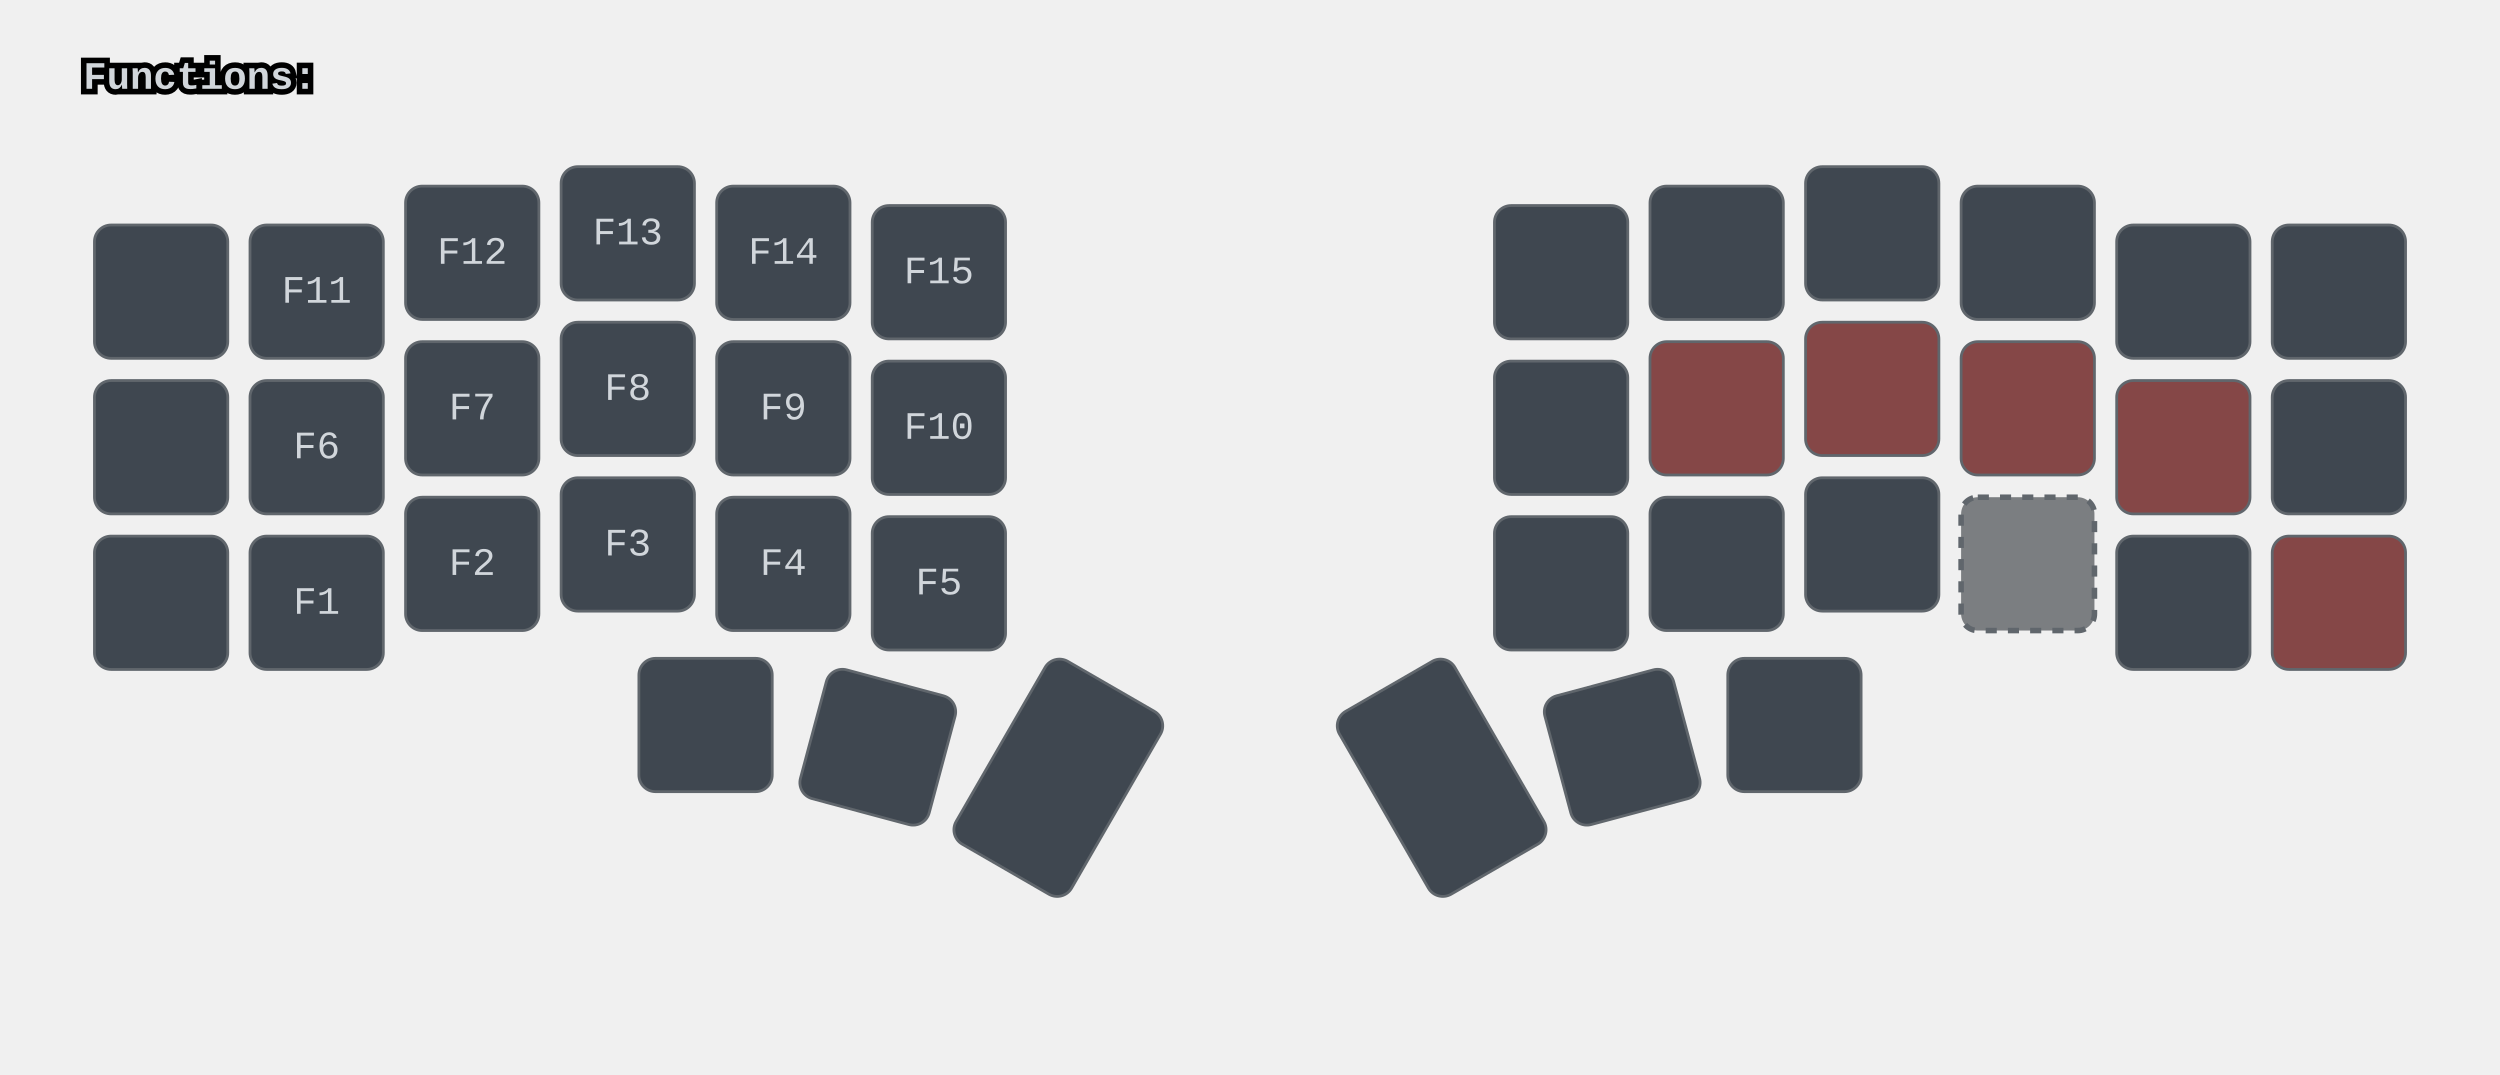
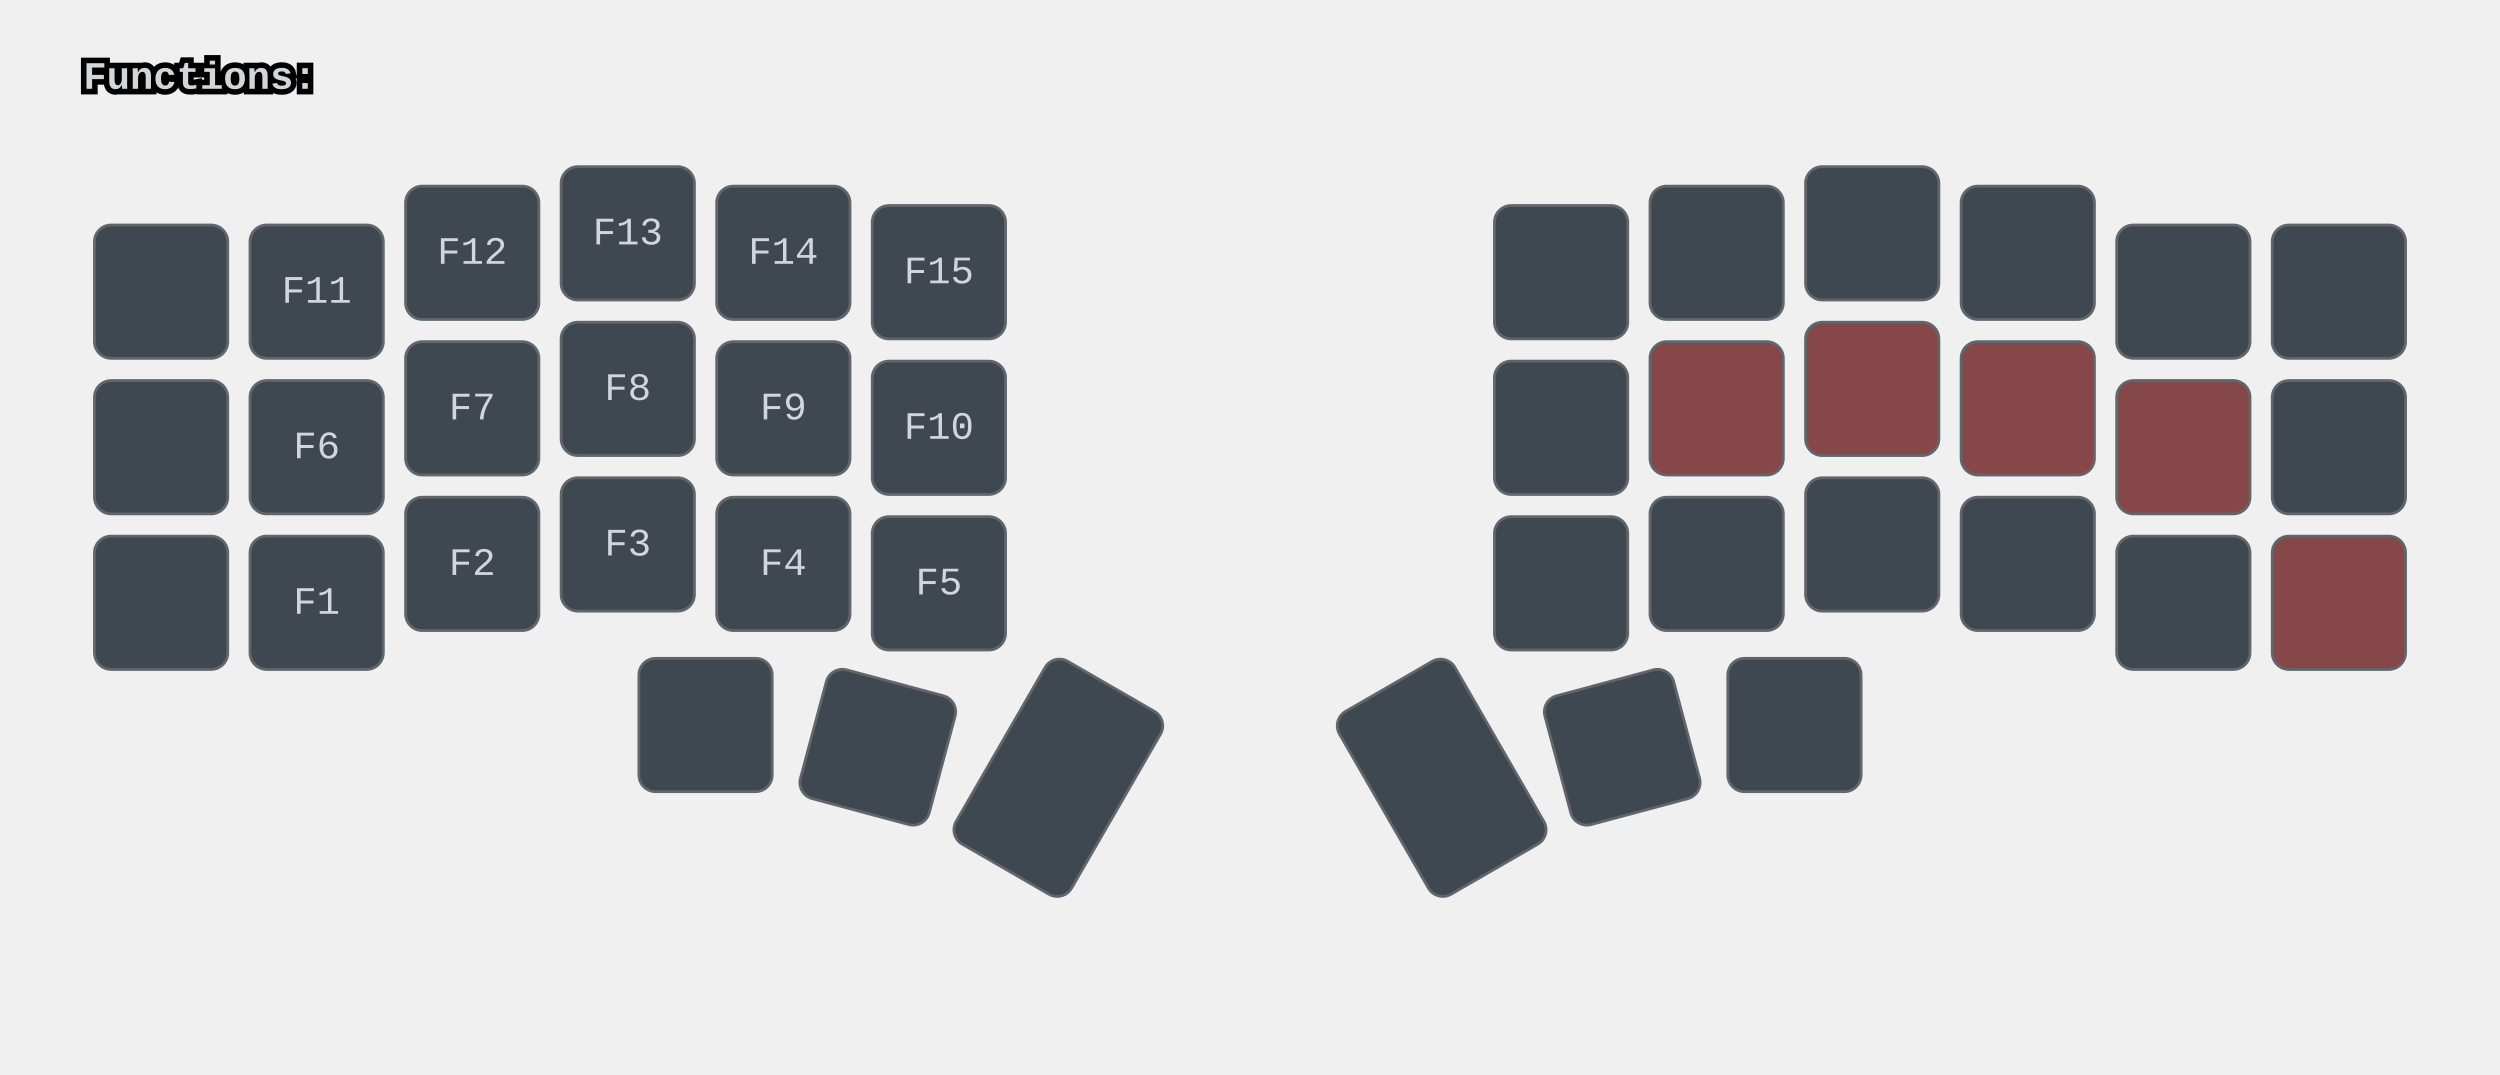
<svg xmlns="http://www.w3.org/2000/svg" xmlns:xlink="http://www.w3.org/1999/xlink" width="900" height="387" viewBox="0 0 900 387" class="keymap">
  <defs>/* start glyphs */
<svg id="mdi:apple-keyboard-caps">
      <svg id="mdi-apple-keyboard-caps" viewBox="0 0 24 24">
        <path d="M15,14V8H17.17L12,2.83L6.83,8H9V14H15M12,0L22,10H17V16H7V10H2L12,0M7,18H17V24H7V18M15,20H9V22H15V20Z" />
      </svg>
    </svg>
    <svg id="mdi:apple-keyboard-command">
      <svg id="mdi-apple-keyboard-command" viewBox="0 0 24 24">
        <path d="M6,2A4,4 0 0,1 10,6V8H14V6A4,4 0 0,1 18,2A4,4 0 0,1 22,6A4,4 0 0,1 18,10H16V14H18A4,4 0 0,1 22,18A4,4 0 0,1 18,22A4,4 0 0,1 14,18V16H10V18A4,4 0 0,1 6,22A4,4 0 0,1 2,18A4,4 0 0,1 6,14H8V10H6A4,4 0 0,1 2,6A4,4 0 0,1 6,2M16,18A2,2 0 0,0 18,20A2,2 0 0,0 20,18A2,2 0 0,0 18,16H16V18M14,10H10V14H14V10M6,16A2,2 0 0,0 4,18A2,2 0 0,0 6,20A2,2 0 0,0 8,18V16H6M8,6A2,2 0 0,0 6,4A2,2 0 0,0 4,6A2,2 0 0,0 6,8H8V6M18,8A2,2 0 0,0 20,6A2,2 0 0,0 18,4A2,2 0 0,0 16,6V8H18Z" />
      </svg>
    </svg>
    <svg id="mdi:apple-keyboard-control">
      <svg id="mdi-apple-keyboard-control" viewBox="0 0 24 24">
        <path d="M19.78,11.78L18.36,13.19L12,6.83L5.64,13.19L4.22,11.78L12,4L19.78,11.78Z" />
      </svg>
    </svg>
    <svg id="mdi:apple-keyboard-option">
      <svg id="mdi-apple-keyboard-option" viewBox="0 0 24 24">
        <path d="M3,4H9.11L16.15,18H21V20H14.88L7.84,6H3V4M14,4H21V6H14V4Z" />
      </svg>
    </svg>
    <svg id="mdi:apple-keyboard-shift">
      <svg id="mdi-apple-keyboard-shift" viewBox="0 0 24 24">
        <path d="M15,18V12H17.17L12,6.83L6.83,12H9V18H15M12,4L22,14H17V20H7V14H2L12,4Z" />
      </svg>
    </svg>
    <svg id="mdi:backspace">
      <svg id="mdi-backspace" viewBox="0 0 24 24">
        <path d="M22,3H7C6.31,3 5.77,3.35 5.41,3.88L0,12L5.41,20.11C5.77,20.64 6.31,21 7,21H22A2,2 0 0,0 24,19V5A2,2 0 0,0 22,3M19,15.59L17.59,17L14,13.41L10.41,17L9,15.59L12.59,12L9,8.41L10.41,7L14,10.59L17.59,7L19,8.41L15.41,12" />
      </svg>
    </svg>
    <svg id="mdi:backspace-reverse">
      <svg id="mdi-backspace-reverse" viewBox="0 0 24 24">
        <path d="M2,21H17C17.7,21 18.2,20.6 18.6,20.1L24,12L18.6,3.9C18.2,3.4 17.7,3 17,3H2A2,2 0 0,0 0,5V19A2,2 0 0,0 2,21M5,8.4L6.4,7L10,10.6L13.6,7L15,8.4L11.4,12L15,15.6L13.6,17L10,13.4L6.4,17L5,15.6L8.6,12" />
      </svg>
    </svg>
    <svg id="mdi:bluetooth-connect">
      <svg id="mdi-bluetooth-connect" viewBox="0 0 24 24">
        <path d="M19,10L17,12L19,14L21,12M14.88,16.29L13,18.17V14.41M13,5.83L14.88,7.71L13,9.58M17.71,7.71L12,2H11V9.58L6.41,5L5,6.41L10.59,12L5,17.58L6.41,19L11,14.41V22H12L17.71,16.29L13.41,12M7,12L5,10L3,12L5,14L7,12Z" />
      </svg>
    </svg>
    <svg id="mdi:bluetooth-off">
      <svg id="mdi-bluetooth-off" viewBox="0 0 24 24">
        <path d="M13,5.83L14.88,7.71L13.28,9.31L14.69,10.72L17.71,7.7L12,2H11V7.03L13,9.03M5.41,4L4,5.41L10.59,12L5,17.59L6.41,19L11,14.41V22H12L16.29,17.71L18.59,20L20,18.59M13,18.17V14.41L14.88,16.29" />
      </svg>
    </svg>
    <svg id="mdi:brightness-5">
      <svg id="mdi-brightness-5" viewBox="0 0 24 24">
        <path d="M12,18A6,6 0 0,1 6,12A6,6 0 0,1 12,6A6,6 0 0,1 18,12A6,6 0 0,1 12,18M20,15.31L23.31,12L20,8.69V4H15.31L12,0.69L8.69,4H4V8.69L0.69,12L4,15.31V20H8.69L12,23.31L15.31,20H20V15.31Z" />
      </svg>
    </svg>
    <svg id="mdi:brightness-7">
      <svg id="mdi-brightness-7" viewBox="0 0 24 24">
        <path d="M12,8A4,4 0 0,0 8,12A4,4 0 0,0 12,16A4,4 0 0,0 16,12A4,4 0 0,0 12,8M12,18A6,6 0 0,1 6,12A6,6 0 0,1 12,6A6,6 0 0,1 18,12A6,6 0 0,1 12,18M20,8.69V4H15.31L12,0.69L8.69,4H4V8.69L0.69,12L4,15.31V20H8.69L12,23.31L15.31,20H20V15.31L23.31,12L20,8.69Z" />
      </svg>
    </svg>
    <svg id="mdi:code-block-tags">
      <svg id="mdi-code-block-tags" viewBox="0 0 24 24">
        <path d="M5.59 3.41L7 4.82L3.82 8L7 11.18L5.59 12.6L1 8L5.59 3.41M11.41 3.41L16 8L11.41 12.6L10 11.18L13.18 8L10 4.82L11.41 3.41M22 6V18C22 19.11 21.11 20 20 20H4C2.9 20 2 19.11 2 18V14H4V18H20V6H17.03V4H20C21.11 4 22 4.89 22 6Z" />
      </svg>
    </svg>
    <svg id="mdi:content-copy">
      <svg id="mdi-content-copy" viewBox="0 0 24 24">
        <path d="M19,21H8V7H19M19,5H8A2,2 0 0,0 6,7V21A2,2 0 0,0 8,23H19A2,2 0 0,0 21,21V7A2,2 0 0,0 19,5M16,1H4A2,2 0 0,0 2,3V17H4V3H16V1Z" />
      </svg>
    </svg>
    <svg id="mdi:content-cut">
      <svg id="mdi-content-cut" viewBox="0 0 24 24">
        <path d="M19,3L13,9L15,11L22,4V3M12,12.5A0.5,0.5 0 0,1 11.5,12A0.5,0.5 0 0,1 12,11.5A0.5,0.5 0 0,1 12.5,12A0.5,0.5 0 0,1 12,12.5M6,20A2,2 0 0,1 4,18C4,16.89 4.9,16 6,16A2,2 0 0,1 8,18C8,19.11 7.1,20 6,20M6,8A2,2 0 0,1 4,6C4,4.89 4.9,4 6,4A2,2 0 0,1 8,6C8,7.11 7.1,8 6,8M9.64,7.64C9.87,7.14 10,6.59 10,6A4,4 0 0,0 6,2A4,4 0 0,0 2,6A4,4 0 0,0 6,10C6.59,10 7.14,9.87 7.64,9.64L10,12L7.64,14.36C7.14,14.13 6.59,14 6,14A4,4 0 0,0 2,18A4,4 0 0,0 6,22A4,4 0 0,0 10,18C10,17.41 9.87,16.86 9.64,16.36L12,14L19,21H22V20L9.64,7.64Z" />
      </svg>
    </svg>
    <svg id="mdi:content-paste">
      <svg id="mdi-content-paste" viewBox="0 0 24 24">
        <path d="M19,20H5V4H7V7H17V4H19M12,2A1,1 0 0,1 13,3A1,1 0 0,1 12,4A1,1 0 0,1 11,3A1,1 0 0,1 12,2M19,2H14.82C14.4,0.84 13.3,0 12,0C10.7,0 9.6,0.84 9.18,2H5A2,2 0 0,0 3,4V20A2,2 0 0,0 5,22H19A2,2 0 0,0 21,20V4A2,2 0 0,0 19,2Z" />
      </svg>
    </svg>
    <svg id="mdi:dock-window">
      <svg id="mdi-dock-window" viewBox="0 0 24 24">
        <path d="M18 18V20H4A2 2 0 0 1 2 18V8H4V18M22 6V14A2 2 0 0 1 20 16H8A2 2 0 0 1 6 14V6A2 2 0 0 1 8 4H20A2 2 0 0 1 22 6M20 6H8V14H20Z" />
      </svg>
    </svg>
    <svg id="mdi:folder-search-outline">
      <svg id="mdi-folder-search-outline" viewBox="0 0 24 24">
        <path d="M16.5,12C19,12 21,14 21,16.5C21,17.38 20.75,18.21 20.31,18.9L23.39,22L22,23.39L18.88,20.32C18.19,20.75 17.37,21 16.5,21C14,21 12,19 12,16.5C12,14 14,12 16.5,12M16.5,14A2.5,2.5 0 0,0 14,16.5A2.5,2.5 0 0,0 16.5,19A2.5,2.5 0 0,0 19,16.5A2.5,2.5 0 0,0 16.5,14M19,8H3V18H10.17C10.34,18.72 10.63,19.39 11,20H3C1.89,20 1,19.1 1,18V6C1,4.89 1.89,4 3,4H9L11,6H19A2,2 0 0,1 21,8V11.81C20.42,11.26 19.75,10.81 19,10.5V8Z" />
      </svg>
    </svg>
    <svg id="mdi:format-letter-ends-with">
      <svg id="mdi-format-letter-ends-with" viewBox="0 0 24 24">
        <path d="M11.14 4L6.43 16H8.36L9.32 13.43H14.67L15.64 16H17.57L12.86 4M12 6.29L14.03 11.71H9.96M20 14V18H2V20H22V14Z" />
      </svg>
    </svg>
    <svg id="mdi:format-letter-starts-with">
      <svg id="mdi-format-letter-starts-with" viewBox="0 0 24 24">
        <path d="M11.14 4L6.43 16H8.36L9.32 13.43H14.67L15.64 16H17.57L12.86 4M12 6.29L14.03 11.71H9.96M4 18V15H2V20H22V18Z" />
      </svg>
    </svg>
    <svg id="mdi:format-pilcrow-arrow-left">
      <svg id="mdi-format-pilcrow-arrow-left" viewBox="0 0 24 24">
        <path d="M8,17V14L4,18L8,22V19H20V17M10,10V15H12V4H14V15H16V4H18V2H10A4,4 0 0,0 6,6A4,4 0 0,0 10,10Z" />
      </svg>
    </svg>
    <svg id="mdi:format-pilcrow-arrow-right">
      <svg id="mdi-format-pilcrow-arrow-right" viewBox="0 0 24 24">
        <path d="M21,18L17,14V17H5V19H17V22M9,10V15H11V4H13V15H15V4H17V2H9A4,4 0 0,0 5,6A4,4 0 0,0 9,10Z" />
      </svg>
    </svg>
    <svg id="mdi:keyboard-return">
      <svg id="mdi-keyboard-return" viewBox="0 0 24 24">
        <path d="M19,7V11H5.83L9.41,7.41L8,6L2,12L8,18L9.41,16.58L5.83,13H21V7H19Z" />
      </svg>
    </svg>
    <svg id="mdi:keyboard-space">
      <svg id="mdi-keyboard-space" viewBox="0 0 24 24">
        <path d="M3 15H5V19H19V15H21V19C21 20.1 20.1 21 19 21H5C3.9 21 3 20.1 3 19V15Z" />
      </svg>
    </svg>
    <svg id="mdi:keyboard-tab">
      <svg id="mdi-keyboard-tab" viewBox="0 0 24 24">
        <path d="M20,18H22V6H20M11.59,7.41L15.17,11H1V13H15.17L11.59,16.58L13,18L19,12L13,6L11.59,7.41Z" />
      </svg>
    </svg>
    <svg id="mdi:keyboard-variant">
      <svg id="mdi-keyboard-variant" viewBox="0 0 24 24">
        <path d="M6,16H18V18H6V16M6,13V15H2V13H6M7,15V13H10V15H7M11,15V13H13V15H11M14,15V13H17V15H14M18,15V13H22V15H18M2,10H5V12H2V10M19,12V10H22V12H19M18,12H16V10H18V12M8,12H6V10H8V12M12,12H9V10H12V12M15,12H13V10H15V12M2,9V7H4V9H2M5,9V7H7V9H5M8,9V7H10V9H8M11,9V7H13V9H11M14,9V7H16V9H14M17,9V7H22V9H17Z" />
      </svg>
    </svg>
    <svg id="mdi:lock-outline">
      <svg id="mdi-lock-outline" viewBox="0 0 24 24">
        <path d="M12,17C10.89,17 10,16.1 10,15C10,13.89 10.89,13 12,13A2,2 0 0,1 14,15A2,2 0 0,1 12,17M18,20V10H6V20H18M18,8A2,2 0 0,1 20,10V20A2,2 0 0,1 18,22H6C4.89,22 4,21.1 4,20V10C4,8.89 4.89,8 6,8H7V6A5,5 0 0,1 12,1A5,5 0 0,1 17,6V8H18M12,3A3,3 0 0,0 9,6V8H15V6A3,3 0 0,0 12,3Z" />
      </svg>
    </svg>
    <svg id="mdi:mouse">
      <svg id="mdi-mouse" viewBox="0 0 24 24">
        <path d="M11,1.07C7.05,1.56 4,4.92 4,9H11M4,15A8,8 0 0,0 12,23A8,8 0 0,0 20,15V11H4M13,1.07V9H20C20,4.92 16.94,1.56 13,1.07Z" />
      </svg>
    </svg>
    <svg id="mdi:mouse-left-click-outline">
      <svg id="mdi-mouse-left-click-outline" viewBox="0 0 24 24">
        <path d="M13 9V1.07C13.7 1.16 14.37 1.33 15 1.59C17.33 2.53 19.11 4.53 19.75 7C19.91 7.64 20 8.31 20 9H13M17.66 7C17.18 5.65 16.23 4.5 15 3.81V7H17.66M6 15V13H18V15C18 16.59 17.37 18.12 16.24 19.24C15.12 20.37 13.59 21 12 21C10.41 21 8.88 20.37 7.76 19.24C6.63 18.12 6 16.59 6 15M4 15C4 17.12 4.84 19.16 6.34 20.66C7.84 22.16 9.88 23 12 23C14.12 23 16.16 22.16 17.66 20.66C19.16 19.16 20 17.12 20 15V11H4V15M11 9V1.07C7.06 1.56 4 4.92 4 9H11Z" />
      </svg>
    </svg>
    <svg id="mdi:mouse-right-click-outline">
      <svg id="mdi-mouse-right-click-outline" viewBox="0 0 24 24">
        <path d="M13 9V1.07C16.94 1.56 20 4.92 20 9H13M11 9V1.07C10.3 1.16 9.63 1.33 9 1.59C6.67 2.53 4.89 4.53 4.25 7C4.09 7.64 4 8.31 4 9H11M6.34 7C6.82 5.65 7.78 4.5 9 3.81V7H6.34M6 15V13H18V15C18 16.59 17.37 18.12 16.24 19.24C15.12 20.37 13.59 21 12 21C10.41 21 8.88 20.37 7.76 19.24C6.63 18.12 6 16.59 6 15M4 15C4 17.12 4.84 19.16 6.34 20.66C7.84 22.16 9.88 23 12 23C14.12 23 16.16 22.16 17.66 20.66C19.16 19.16 20 17.12 20 15V11H4V15Z" />
      </svg>
    </svg>
    <svg id="mdi:numeric-2-box-multiple-outline">
      <svg id="mdi-numeric-2-box-multiple-outline" viewBox="0 0 24 24">
        <path d="M17,13H13V11H15A2,2 0 0,0 17,9V7C17,5.89 16.1,5 15,5H11V7H15V9H13A2,2 0 0,0 11,11V15H17M21,17H7V3H21M21,1H7A2,2 0 0,0 5,3V17A2,2 0 0,0 7,19H21A2,2 0 0,0 23,17V3A2,2 0 0,0 21,1M3,5H1V21A2,2 0 0,0 3,23H19V21H3V5Z" />
      </svg>
    </svg>
    <svg id="mdi:numeric-3-box-multiple-outline">
      <svg id="mdi-numeric-3-box-multiple-outline" viewBox="0 0 24 24">
        <path d="M17,13V11.5A1.5,1.5 0 0,0 15.5,10A1.5,1.5 0 0,0 17,8.5V7C17,5.89 16.1,5 15,5H11V7H15V9H13V11H15V13H11V15H15A2,2 0 0,0 17,13M3,5H1V21A2,2 0 0,0 3,23H19V21H3M21,17H7V3H21M21,1H7A2,2 0 0,0 5,3V17A2,2 0 0,0 7,19H21A2,2 0 0,0 23,17V3A2,2 0 0,0 21,1Z" />
      </svg>
    </svg>
    <svg id="mdi:numeric-4-box-multiple-outline">
      <svg id="mdi-numeric-4-box-multiple-outline" viewBox="0 0 24 24">
        <path d="M21,17H7V3H21M21,1H7A2,2 0 0,0 5,3V17A2,2 0 0,0 7,19H21A2,2 0 0,0 23,17V3A2,2 0 0,0 21,1M15,15H17V5H15V9H13V5H11V11H15M3,5H1V21A2,2 0 0,0 3,23H19V21H3V5Z" />
      </svg>
    </svg>
    <svg id="mdi:numeric-5-box-multiple-outline">
      <svg id="mdi-numeric-5-box-multiple-outline" viewBox="0 0 24 24">
        <path d="M17,13V11C17,9.89 16.1,9 15,9H13V7H17V5H11V11H15V13H11V15H15A2,2 0 0,0 17,13M3,5H1V21A2,2 0 0,0 3,23H19V21H3M21,17H7V3H21M21,1H7A2,2 0 0,0 5,3V17A2,2 0 0,0 7,19H21A2,2 0 0,0 23,17V3A2,2 0 0,0 21,1Z" />
      </svg>
    </svg>
    <svg id="mdi:numeric-6-box-multiple-outline">
      <svg id="mdi-numeric-6-box-multiple-outline" viewBox="0 0 24 24">
        <path d="M13,11H15V13H13M13,15H15A2,2 0 0,0 17,13V11C17,9.89 16.1,9 15,9H13V7H17V5H13A2,2 0 0,0 11,7V13C11,14.11 11.9,15 13,15M21,17H7V3H21M21,1H7A2,2 0 0,0 5,3V17A2,2 0 0,0 7,19H21A2,2 0 0,0 23,17V3A2,2 0 0,0 21,1M3,5H1V21A2,2 0 0,0 3,23H19V21H3V5Z" />
      </svg>
    </svg>
    <svg id="mdi:numeric-7-box-multiple-outline">
      <svg id="mdi-numeric-7-box-multiple-outline" viewBox="0 0 24 24">
        <path d="M13,15L17,7V5H11V7H15L11,15M21,17H7V3H21M21,1H7A2,2 0 0,0 5,3V17A2,2 0 0,0 7,19H21A2,2 0 0,0 23,17V3A2,2 0 0,0 21,1M3,5H1V21A2,2 0 0,0 3,23H19V21H3V5Z" />
      </svg>
    </svg>
    <svg id="mdi:numeric-8-box-multiple-outline">
      <svg id="mdi-numeric-8-box-multiple-outline" viewBox="0 0 24 24">
        <path d="M13,11H15V13H13M13,7H15V9H13M13,15H15A2,2 0 0,0 17,13V11.5A1.5,1.5 0 0,0 15.5,10A1.5,1.5 0 0,0 17,8.5V7C17,5.89 16.1,5 15,5H13A2,2 0 0,0 11,7V8.5A1.5,1.5 0 0,0 12.5,10A1.5,1.5 0 0,0 11,11.5V13C11,14.11 11.9,15 13,15M21,17H7V3H21M21,1H7A2,2 0 0,0 5,3V17A2,2 0 0,0 7,19H21A2,2 0 0,0 23,17V3A2,2 0 0,0 21,1M3,5H1V21A2,2 0 0,0 3,23H19V21H3V5Z" />
      </svg>
    </svg>
    <svg id="mdi:palette-outline">
      <svg id="mdi-palette-outline" viewBox="0 0 24 24">
        <path d="M12,22A10,10 0 0,1 2,12A10,10 0 0,1 12,2C17.5,2 22,6 22,11A6,6 0 0,1 16,17H14.2C13.9,17 13.7,17.2 13.7,17.5C13.7,17.6 13.8,17.7 13.8,17.8C14.2,18.3 14.4,18.9 14.4,19.5C14.5,20.9 13.4,22 12,22M12,4A8,8 0 0,0 4,12A8,8 0 0,0 12,20C12.3,20 12.5,19.8 12.5,19.5C12.5,19.3 12.4,19.2 12.4,19.1C12,18.6 11.8,18.1 11.8,17.5C11.8,16.1 12.9,15 14.3,15H16A4,4 0 0,0 20,11C20,7.1 16.4,4 12,4M6.5,10C7.3,10 8,10.7 8,11.5C8,12.3 7.3,13 6.5,13C5.7,13 5,12.3 5,11.5C5,10.7 5.7,10 6.5,10M9.5,6C10.3,6 11,6.7 11,7.5C11,8.3 10.3,9 9.5,9C8.7,9 8,8.3 8,7.5C8,6.7 8.7,6 9.5,6M14.5,6C15.3,6 16,6.7 16,7.5C16,8.3 15.3,9 14.5,9C13.7,9 13,8.3 13,7.5C13,6.7 13.7,6 14.5,6M17.5,10C18.3,10 19,10.7 19,11.5C19,12.3 18.3,13 17.5,13C16.7,13 16,12.3 16,11.5C16,10.7 16.7,10 17.5,10Z" />
      </svg>
    </svg>
    <svg id="mdi:play-pause">
      <svg id="mdi-play-pause" viewBox="0 0 24 24">
        <path d="M3,5V19L11,12M13,19H16V5H13M18,5V19H21V5" />
      </svg>
    </svg>
    <svg id="mdi:power">
      <svg id="mdi-power" viewBox="0 0 24 24">
        <path d="M16.56,5.44L15.11,6.89C16.84,7.94 18,9.83 18,12A6,6 0 0,1 12,18A6,6 0 0,1 6,12C6,9.83 7.16,7.94 8.88,6.88L7.44,5.44C5.36,6.88 4,9.28 4,12A8,8 0 0,0 12,20A8,8 0 0,0 20,12C20,9.28 18.64,6.88 16.56,5.44M13,3H11V13H13" />
      </svg>
    </svg>
    <svg id="mdi:power-plug-outline">
      <svg id="mdi-power-plug-outline" viewBox="0 0 24 24">
        <path d="M16 7V3H14V7H10V3H8V7C7 7 6 8 6 9V14.5L9.5 18V21H14.5V18L18 14.5V9C18 8 17 7 16 7M16 13.67L13.09 16.59L12.67 17H11.33L10.92 16.59L8 13.67V9.09C8 9.06 8.06 9 8.09 9H15.92C15.95 9 16 9.06 16 9.09V13.67Z" />
      </svg>
    </svg>
    <svg id="mdi:redo">
      <svg id="mdi-redo" viewBox="0 0 24 24">
        <path d="M18.4,10.6C16.55,9 14.15,8 11.5,8C6.85,8 2.92,11.03 1.54,15.22L3.9,16C4.95,12.81 7.95,10.5 11.5,10.5C13.45,10.5 15.23,11.22 16.62,12.38L13,16H22V7L18.4,10.6Z" />
      </svg>
    </svg>
    <svg id="mdi:restart">
      <svg id="mdi-restart" viewBox="0 0 24 24">
        <path d="M12,4C14.1,4 16.1,4.8 17.6,6.3C20.7,9.4 20.7,14.5 17.6,17.6C15.8,19.5 13.3,20.2 10.9,19.9L11.4,17.9C13.1,18.1 14.9,17.5 16.2,16.2C18.5,13.9 18.5,10.1 16.2,7.7C15.1,6.6 13.5,6 12,6V10.6L7,5.6L12,0.6V4M6.3,17.6C3.7,15 3.3,11 5.1,7.9L6.6,9.4C5.5,11.6 5.9,14.4 7.8,16.2C8.3,16.7 8.9,17.1 9.6,17.4L9,19.4C8,19 7.1,18.4 6.3,17.6Z" />
      </svg>
    </svg>
    <svg id="mdi:skip-backward">
      <svg id="mdi-skip-backward" viewBox="0 0 24 24">
        <path d="M20,5V19L13,12M6,5V19H4V5M13,5V19L6,12" />
      </svg>
    </svg>
    <svg id="mdi:skip-forward">
      <svg id="mdi-skip-forward" viewBox="0 0 24 24">
        <path d="M4,5V19L11,12M18,5V19H20V5M11,5V19L18,12" />
      </svg>
    </svg>
    <svg id="mdi:stop">
      <svg id="mdi-stop" viewBox="0 0 24 24">
        <path d="M18,18H6V6H18V18Z" />
      </svg>
    </svg>
    <svg id="mdi:undo">
      <svg id="mdi-undo" viewBox="0 0 24 24">
        <path d="M12.5,8C9.85,8 7.45,9 5.6,10.6L2,7V16H11L7.38,12.38C8.77,11.22 10.54,10.5 12.5,10.5C16.04,10.5 19.05,12.81 20.1,16L22.47,15.22C21.08,11.03 17.15,8 12.5,8Z" />
      </svg>
    </svg>
    <svg id="mdi:unfold-more-horizontal">
      <svg id="mdi-unfold-more-horizontal" viewBox="0 0 24 24">
        <path d="M12,18.17L8.83,15L7.42,16.41L12,21L16.59,16.41L15.17,15M12,5.83L15.17,9L16.58,7.59L12,3L7.41,7.59L8.83,9L12,5.83Z" />
      </svg>
    </svg>
    <svg id="mdi:unfold-more-vertical">
      <svg id="mdi-unfold-more-vertical" viewBox="0 0 24 24">
        <path d="M18.17,12L15,8.83L16.41,7.41L21,12L16.41,16.58L15,15.17L18.17,12M5.83,12L9,15.17L7.59,16.59L3,12L7.59,7.42L9,8.83L5.83,12Z" />
      </svg>
    </svg>
    <svg id="mdi:usb">
      <svg id="mdi-usb" viewBox="0 0 24 24">
        <path d="M15,7V11H16V13H13V5H15L12,1L9,5H11V13H8V10.93C8.7,10.56 9.2,9.85 9.2,9C9.2,7.78 8.21,6.8 7,6.8C5.78,6.8 4.8,7.78 4.8,9C4.8,9.85 5.3,10.56 6,10.93V13A2,2 0 0,0 8,15H11V18.05C10.29,18.41 9.8,19.15 9.8,20A2.2,2.2 0 0,0 12,22.2A2.2,2.2 0 0,0 14.2,20C14.2,19.15 13.71,18.41 13,18.05V15H16A2,2 0 0,0 18,13V11H19V7H15Z" />
      </svg>
    </svg>
    <svg id="mdi:view-dashboard-outline">
      <svg id="mdi-view-dashboard-outline" viewBox="0 0 24 24">
        <path d="M19,5V7H15V5H19M9,5V11H5V5H9M19,13V19H15V13H19M9,17V19H5V17H9M21,3H13V9H21V3M11,3H3V13H11V3M21,11H13V21H21V11M11,15H3V21H11V15Z" />
      </svg>
    </svg>
    <svg id="mdi:volume-minus">
      <svg id="mdi-volume-minus" viewBox="0 0 24 24">
        <path d="M3,9H7L12,4V20L7,15H3V9M14,11H22V13H14V11Z" />
      </svg>
    </svg>
    <svg id="mdi:volume-off">
      <svg id="mdi-volume-off" viewBox="0 0 24 24">
        <path d="M12,4L9.91,6.09L12,8.18M4.27,3L3,4.27L7.73,9H3V15H7L12,20V13.27L16.25,17.53C15.58,18.04 14.83,18.46 14,18.7V20.77C15.38,20.45 16.63,19.82 17.68,18.96L19.73,21L21,19.73L12,10.73M19,12C19,12.94 18.8,13.82 18.46,14.64L19.97,16.15C20.62,14.91 21,13.5 21,12C21,7.72 18,4.14 14,3.23V5.29C16.89,6.15 19,8.83 19,12M16.5,12C16.5,10.23 15.5,8.71 14,7.97V10.18L16.45,12.63C16.5,12.43 16.5,12.21 16.5,12Z" />
      </svg>
    </svg>
    <svg id="mdi:volume-plus">
      <svg id="mdi-volume-plus" viewBox="0 0 24 24">
        <path d="M3,9H7L12,4V20L7,15H3V9M14,11H17V8H19V11H22V13H19V16H17V13H14V11Z" />
      </svg>
    </svg>
    <svg id="mdi:web">
      <svg id="mdi-web" viewBox="0 0 24 24">
        <path d="M16.36,14C16.44,13.34 16.5,12.68 16.5,12C16.5,11.32 16.44,10.66 16.36,10H19.74C19.9,10.64 20,11.31 20,12C20,12.69 19.9,13.36 19.74,14M14.59,19.56C15.19,18.45 15.65,17.25 15.97,16H18.92C17.96,17.65 16.43,18.93 14.59,19.56M14.34,14H9.66C9.56,13.34 9.5,12.68 9.5,12C9.5,11.32 9.56,10.65 9.66,10H14.34C14.43,10.65 14.5,11.32 14.5,12C14.5,12.68 14.43,13.34 14.34,14M12,19.96C11.17,18.76 10.5,17.43 10.09,16H13.91C13.5,17.43 12.83,18.76 12,19.96M8,8H5.08C6.03,6.34 7.57,5.06 9.4,4.44C8.8,5.55 8.35,6.75 8,8M5.08,16H8C8.35,17.25 8.8,18.45 9.4,19.56C7.57,18.93 6.03,17.65 5.08,16M4.26,14C4.1,13.36 4,12.69 4,12C4,11.31 4.1,10.64 4.26,10H7.64C7.56,10.66 7.5,11.32 7.5,12C7.5,12.68 7.56,13.34 7.64,14M12,4.03C12.83,5.23 13.5,6.57 13.91,8H10.09C10.5,6.57 11.17,5.23 12,4.03M18.92,8H15.97C15.65,6.75 15.19,5.55 14.59,4.44C16.43,5.07 17.96,6.34 18.92,8M12,2C6.47,2 2,6.5 2,12A10,10 0 0,0 12,22A10,10 0 0,0 22,12A10,10 0 0,0 12,2Z" />
      </svg>
    </svg>
    <svg id="mdi:window-maximize">
      <svg id="mdi-window-maximize" viewBox="0 0 24 24">
        <path d="M4,4H20V20H4V4M6,8V18H18V8H6Z" />
      </svg>
    </svg>
    <svg id="mdi:window-restore">
      <svg id="mdi-window-restore" viewBox="0 0 24 24">
        <path d="M4,8H8V4H20V16H16V20H4V8M16,8V14H18V6H10V8H16M6,12V18H14V12H6Z" />
      </svg>
    </svg>
  </defs>/* end glyphs */
<style>/* inherit to force styles through use tags */
svg path {
    fill: inherit;
}

/* font and background color specifications */
svg.keymap {
    font-family: SFMono-Regular,Consolas,Liberation Mono,Menlo,monospace;
    font-size: 14px;
    font-kerning: normal;
    text-rendering: optimizeLegibility;
    fill: #24292e;
}

/* default key styling */
rect.key {
    fill: #f6f8fa;
}

rect.key, rect.combo {
    stroke: #c9cccf;
    stroke-width: 1;
}

/* default key side styling, only used is draw_key_sides is set */
rect.side {
    filter: brightness(90%);
}

/* color accent for combo boxes */
rect.combo, rect.combo-separate {
    fill: #cdf;
}

/* color accent for held keys */
rect.held, rect.combo.held {
    fill: #fdd;
}

/* color accent for ghost (optional) keys */
rect.ghost, rect.combo.ghost {
    stroke-dasharray: 4, 4;
    stroke-width: 2;
}

text {
    text-anchor: middle;
    dominant-baseline: middle;
}

/* styling for layer labels */
text.label {
    font-weight: bold;
    text-anchor: start;
    stroke: white;
    stroke-width: 4;
    paint-order: stroke;
}

/* styling for optional footer */
text.footer {
    text-anchor: end;
    dominant-baseline: auto;
    stroke: white;
    stroke-width: 4;
    paint-order: stroke;
}

/* styling for combo tap, and key non-tap label text */
text.combo, text.hold, text.shifted, text.left, text.right, text.tl, text.tr, text.bl, text.br {
    font-size: 11px;
}

text.hold, text.bl, text.br {
    text-anchor: middle;
    dominant-baseline: auto;
}

text.shifted, text.tl, text.tr {
    text-anchor: middle;
    dominant-baseline: hanging;
}

text.left, text.tl, text.bl {
    text-anchor: start;
}

text.right, text.tr, text.br {
    text-anchor: end;
}

text.layer-activator {
    text-decoration: underline;
}

/* styling for hold/shifted label text in combo box */
text.combo.hold, text.combo.shifted, text.combo.left, text.combo.right {
    font-size: 8px;
}

/* lighter symbol for transparent keys */
text.trans {
    fill: #7b7e81;
}

/* styling for combo dendrons */
path.combo {
    stroke-width: 1;
    stroke: gray;
    fill: none;
}

/* Start Tabler Icons Cleanup */
/* cannot use height/width with glyphs */
.icon-tabler &gt; path {
    fill: inherit;
    stroke: inherit;
    stroke-width: 2;
}
/* hide tabler's default box */
.icon-tabler &gt; path[stroke="none"][fill="none"] {
    visibility: hidden;
}
/* End Tabler Icons Cleanup */

svg.keymap { fill: #d1d6db; }
rect.key { fill: #3f4750; }
rect.key, rect.combo { stroke: #60666c; }
rect.combo, rect.combo-separate { fill: #1f3d7a; }
rect.held, rect.combo.held { fill: #854747; }
text.label, text.footer { stroke: black; }
text.trans { fill: #7e8184; }
path.combo { stroke: #7f7f7f; }

rect.ghost { fill: #7b7e81; }
</style>
  <g transform="translate(30, 0)" class="layer-Functions">
    <text x="0" y="28" class="label" id="Functions">Functions:</text>
    <g transform="translate(0, 56)">
      <g transform="translate(28, 49)" class="key keypos-0">
        <rect rx="6" ry="6" x="-24" y="-24" width="48" height="48" class="key" />
      </g>
      <g transform="translate(84, 49)" class="key keypos-1">
        <rect rx="6" ry="6" x="-24" y="-24" width="48" height="48" class="key" />
        <text x="0" y="0" class="key tap">F11</text>
      </g>
      <g transform="translate(140, 35)" class="key keypos-2">
        <rect rx="6" ry="6" x="-24" y="-24" width="48" height="48" class="key" />
        <text x="0" y="0" class="key tap">F12</text>
      </g>
      <g transform="translate(196, 28)" class="key keypos-3">
        <rect rx="6" ry="6" x="-24" y="-24" width="48" height="48" class="key" />
        <text x="0" y="0" class="key tap">F13</text>
      </g>
      <g transform="translate(252, 35)" class="key keypos-4">
        <rect rx="6" ry="6" x="-24" y="-24" width="48" height="48" class="key" />
        <text x="0" y="0" class="key tap">F14</text>
      </g>
      <g transform="translate(308, 42)" class="key keypos-5">
        <rect rx="6" ry="6" x="-24" y="-24" width="48" height="48" class="key" />
        <text x="0" y="0" class="key tap">F15</text>
      </g>
      <g transform="translate(532, 42)" class="key keypos-6">
        <rect rx="6" ry="6" x="-24" y="-24" width="48" height="48" class="key" />
      </g>
      <g transform="translate(588, 35)" class="key keypos-7">
        <rect rx="6" ry="6" x="-24" y="-24" width="48" height="48" class="key" />
      </g>
      <g transform="translate(644, 28)" class="key keypos-8">
        <rect rx="6" ry="6" x="-24" y="-24" width="48" height="48" class="key" />
      </g>
      <g transform="translate(700, 35)" class="key keypos-9">
        <rect rx="6" ry="6" x="-24" y="-24" width="48" height="48" class="key" />
      </g>
      <g transform="translate(756, 49)" class="key keypos-10">
        <rect rx="6" ry="6" x="-24" y="-24" width="48" height="48" class="key" />
      </g>
      <g transform="translate(812, 49)" class="key keypos-11">
        <rect rx="6" ry="6" x="-24" y="-24" width="48" height="48" class="key" />
      </g>
      <g transform="translate(28, 105)" class="key keypos-12">
        <rect rx="6" ry="6" x="-24" y="-24" width="48" height="48" class="key" />
      </g>
      <g transform="translate(84, 105)" class="key keypos-13">
        <rect rx="6" ry="6" x="-24" y="-24" width="48" height="48" class="key" />
        <text x="0" y="0" class="key tap">F6</text>
      </g>
      <g transform="translate(140, 91)" class="key keypos-14">
        <rect rx="6" ry="6" x="-24" y="-24" width="48" height="48" class="key" />
        <text x="0" y="0" class="key tap">F7</text>
      </g>
      <g transform="translate(196, 84)" class="key keypos-15">
        <rect rx="6" ry="6" x="-24" y="-24" width="48" height="48" class="key" />
        <text x="0" y="0" class="key tap">F8</text>
      </g>
      <g transform="translate(252, 91)" class="key keypos-16">
        <rect rx="6" ry="6" x="-24" y="-24" width="48" height="48" class="key" />
        <text x="0" y="0" class="key tap">F9</text>
      </g>
      <g transform="translate(308, 98)" class="key keypos-17">
        <rect rx="6" ry="6" x="-24" y="-24" width="48" height="48" class="key" />
        <text x="0" y="0" class="key tap">F10</text>
      </g>
      <g transform="translate(532, 98)" class="key keypos-18">
        <rect rx="6" ry="6" x="-24" y="-24" width="48" height="48" class="key" />
      </g>
      <g transform="translate(588, 91)" class="key held keypos-19">
        <rect rx="6" ry="6" x="-24" y="-24" width="48" height="48" class="key held" />
        <use href="#mdi:apple-keyboard-shift" xlink:href="#mdi:apple-keyboard-shift" x="-7" y="-7" height="14" width="14.0" class="key held tap glyph mdi:apple-keyboard-shift" />
      </g>
      <g transform="translate(644, 84)" class="key held keypos-20">
        <rect rx="6" ry="6" x="-24" y="-24" width="48" height="48" class="key held" />
        <use href="#mdi:apple-keyboard-control" xlink:href="#mdi:apple-keyboard-control" x="-7" y="-7" height="14" width="14.0" class="key held tap glyph mdi:apple-keyboard-control" />
      </g>
      <g transform="translate(700, 91)" class="key held keypos-21">
        <rect rx="6" ry="6" x="-24" y="-24" width="48" height="48" class="key held" />
        <use href="#mdi:apple-keyboard-option" xlink:href="#mdi:apple-keyboard-option" x="-7" y="-7" height="14" width="14.0" class="key held tap glyph mdi:apple-keyboard-option" />
      </g>
      <g transform="translate(756, 105)" class="key held keypos-22">
        <rect rx="6" ry="6" x="-24" y="-24" width="48" height="48" class="key held" />
        <use href="#mdi:apple-keyboard-command" xlink:href="#mdi:apple-keyboard-command" x="-7" y="-7" height="14" width="14.0" class="key held tap glyph mdi:apple-keyboard-command" />
      </g>
      <g transform="translate(812, 105)" class="key keypos-23">
        <rect rx="6" ry="6" x="-24" y="-24" width="48" height="48" class="key" />
      </g>
      <g transform="translate(28, 161)" class="key keypos-24">
        <rect rx="6" ry="6" x="-24" y="-24" width="48" height="48" class="key" />
      </g>
      <g transform="translate(84, 161)" class="key keypos-25">
        <rect rx="6" ry="6" x="-24" y="-24" width="48" height="48" class="key" />
        <text x="0" y="0" class="key tap">F1</text>
      </g>
      <g transform="translate(140, 147)" class="key keypos-26">
        <rect rx="6" ry="6" x="-24" y="-24" width="48" height="48" class="key" />
        <text x="0" y="0" class="key tap">F2</text>
      </g>
      <g transform="translate(196, 140)" class="key keypos-27">
        <rect rx="6" ry="6" x="-24" y="-24" width="48" height="48" class="key" />
        <text x="0" y="0" class="key tap">F3</text>
      </g>
      <g transform="translate(252, 147)" class="key keypos-28">
        <rect rx="6" ry="6" x="-24" y="-24" width="48" height="48" class="key" />
        <text x="0" y="0" class="key tap">F4</text>
      </g>
      <g transform="translate(308, 154)" class="key keypos-29">
        <rect rx="6" ry="6" x="-24" y="-24" width="48" height="48" class="key" />
        <text x="0" y="0" class="key tap">F5</text>
      </g>
      <g transform="translate(532, 154)" class="key keypos-30">
        <rect rx="6" ry="6" x="-24" y="-24" width="48" height="48" class="key" />
      </g>
      <g transform="translate(588, 147)" class="key keypos-31">
        <rect rx="6" ry="6" x="-24" y="-24" width="48" height="48" class="key" />
      </g>
      <g transform="translate(644, 140)" class="key keypos-32">
        <rect rx="6" ry="6" x="-24" y="-24" width="48" height="48" class="key" />
      </g>
-       <g transform="translate(700, 147)" class="key ghost keypos-33">
-         <rect rx="6" ry="6" x="-24" y="-24" width="48" height="48" class="key ghost" />
-         <use href="#mdi:numeric-6-box-multiple-outline" xlink:href="#mdi:numeric-6-box-multiple-outline" x="-7" y="-7" height="14" width="14.0" class="key ghost tap glyph mdi:numeric-6-box-multiple-outline" />
+       <g transform="translate(700, 147)" class="key keypos-33">
+         <rect rx="6" ry="6" x="-24" y="-24" width="48" height="48" class="key" />
      </g>
      <g transform="translate(756, 161)" class="key keypos-34">
        <rect rx="6" ry="6" x="-24" y="-24" width="48" height="48" class="key" />
      </g>
      <g transform="translate(812, 161)" class="key held keypos-35">
        <rect rx="6" ry="6" x="-24" y="-24" width="48" height="48" class="key held" />
        <use href="#mdi:web" xlink:href="#mdi:web" x="-7" y="-7" height="14" width="14.0" class="key held tap glyph mdi:web" />
      </g>
      <g transform="translate(224, 205)" class="key keypos-36">
        <rect rx="6" ry="6" x="-24" y="-24" width="48" height="48" class="key" />
        <use href="#mdi:lock-outline" xlink:href="#mdi:lock-outline" x="-7" y="-7" height="14" width="14.0" class="key tap glyph mdi:lock-outline" />
      </g>
      <g transform="translate(286, 213) rotate(15.0)" class="key keypos-37">
        <rect rx="6" ry="6" x="-24" y="-24" width="48" height="48" class="key" />
      </g>
      <g transform="translate(351, 224) rotate(30.0)" class="key keypos-38">
        <rect rx="6" ry="6" x="-24" y="-38" width="48" height="76" class="key" />
      </g>
      <g transform="translate(489, 224) rotate(-30.0)" class="key keypos-39">
        <rect rx="6" ry="6" x="-24" y="-38" width="48" height="76" class="key" />
      </g>
      <g transform="translate(554, 213) rotate(-15.0)" class="key keypos-40">
        <rect rx="6" ry="6" x="-24" y="-24" width="48" height="48" class="key" />
      </g>
      <g transform="translate(616, 205)" class="key keypos-41">
        <rect rx="6" ry="6" x="-24" y="-24" width="48" height="48" class="key" />
      </g>
    </g>
  </g>
</svg>
